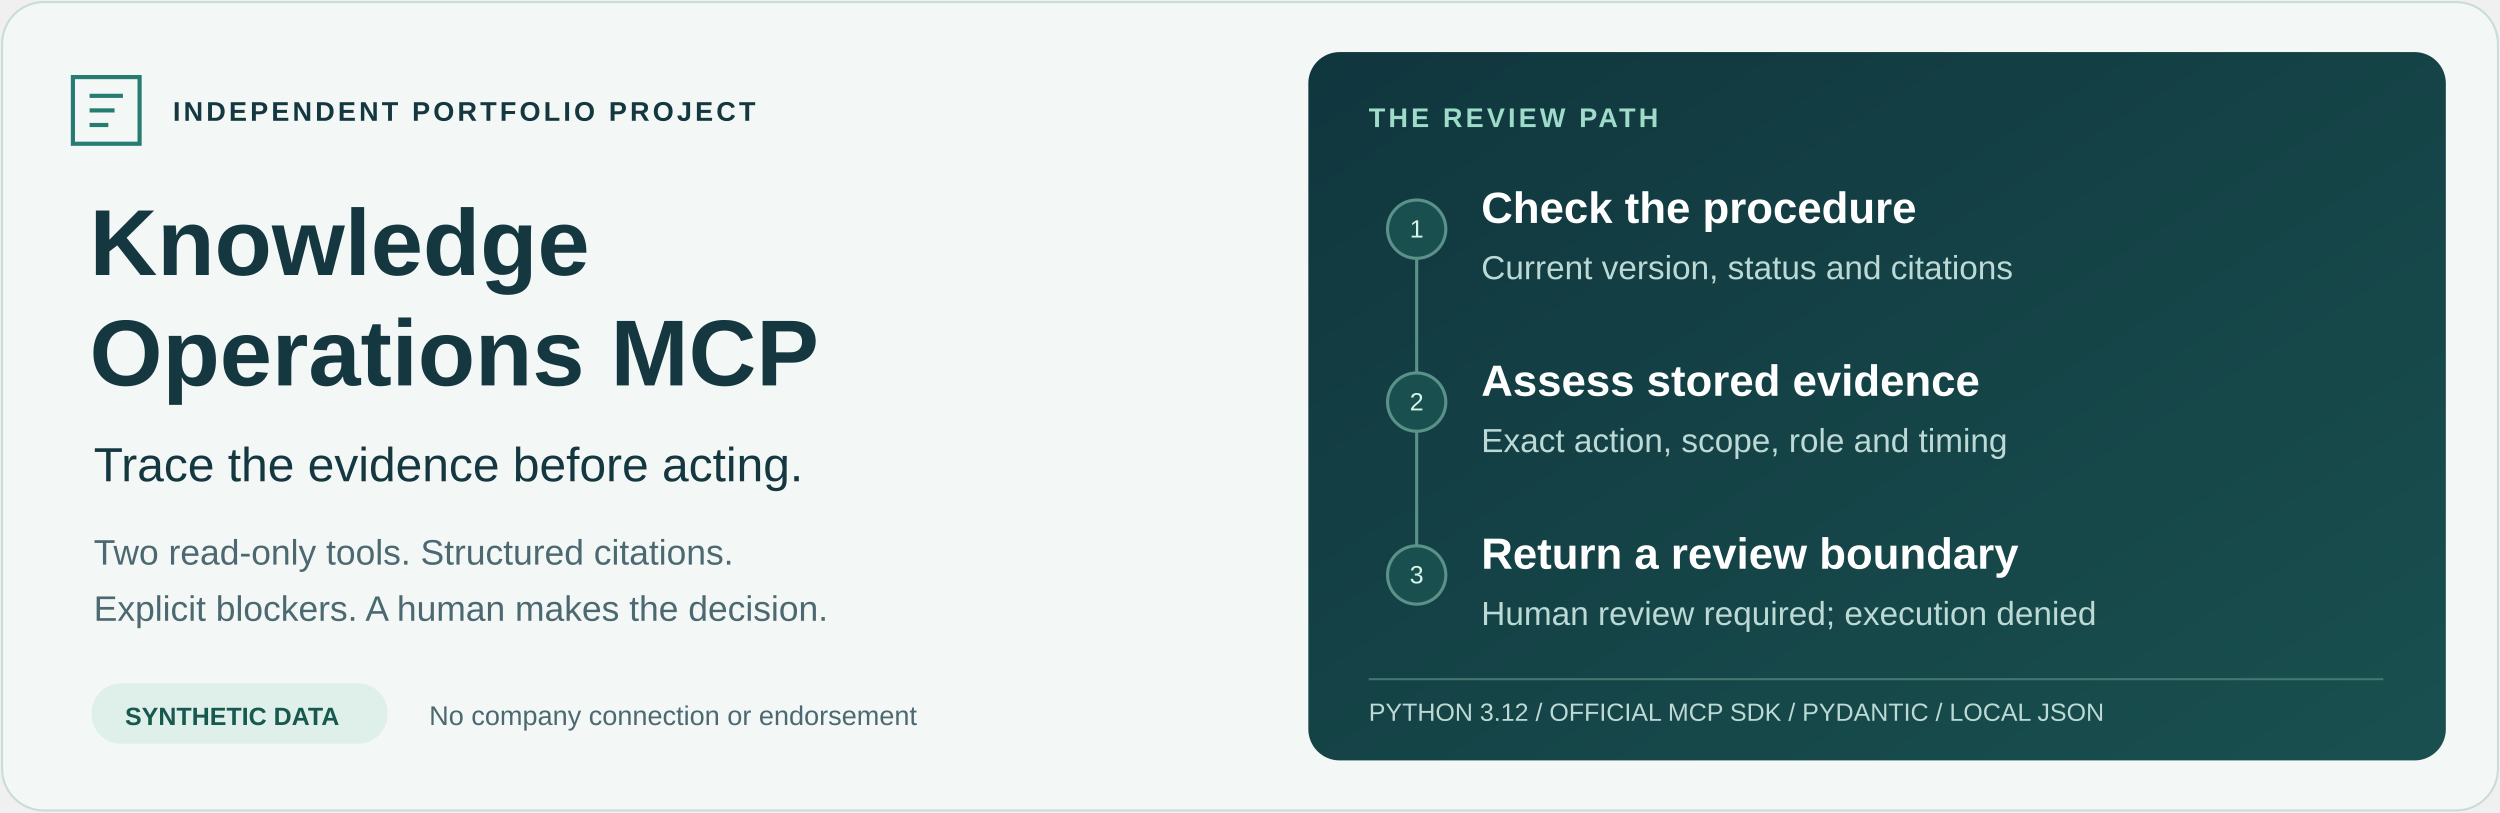
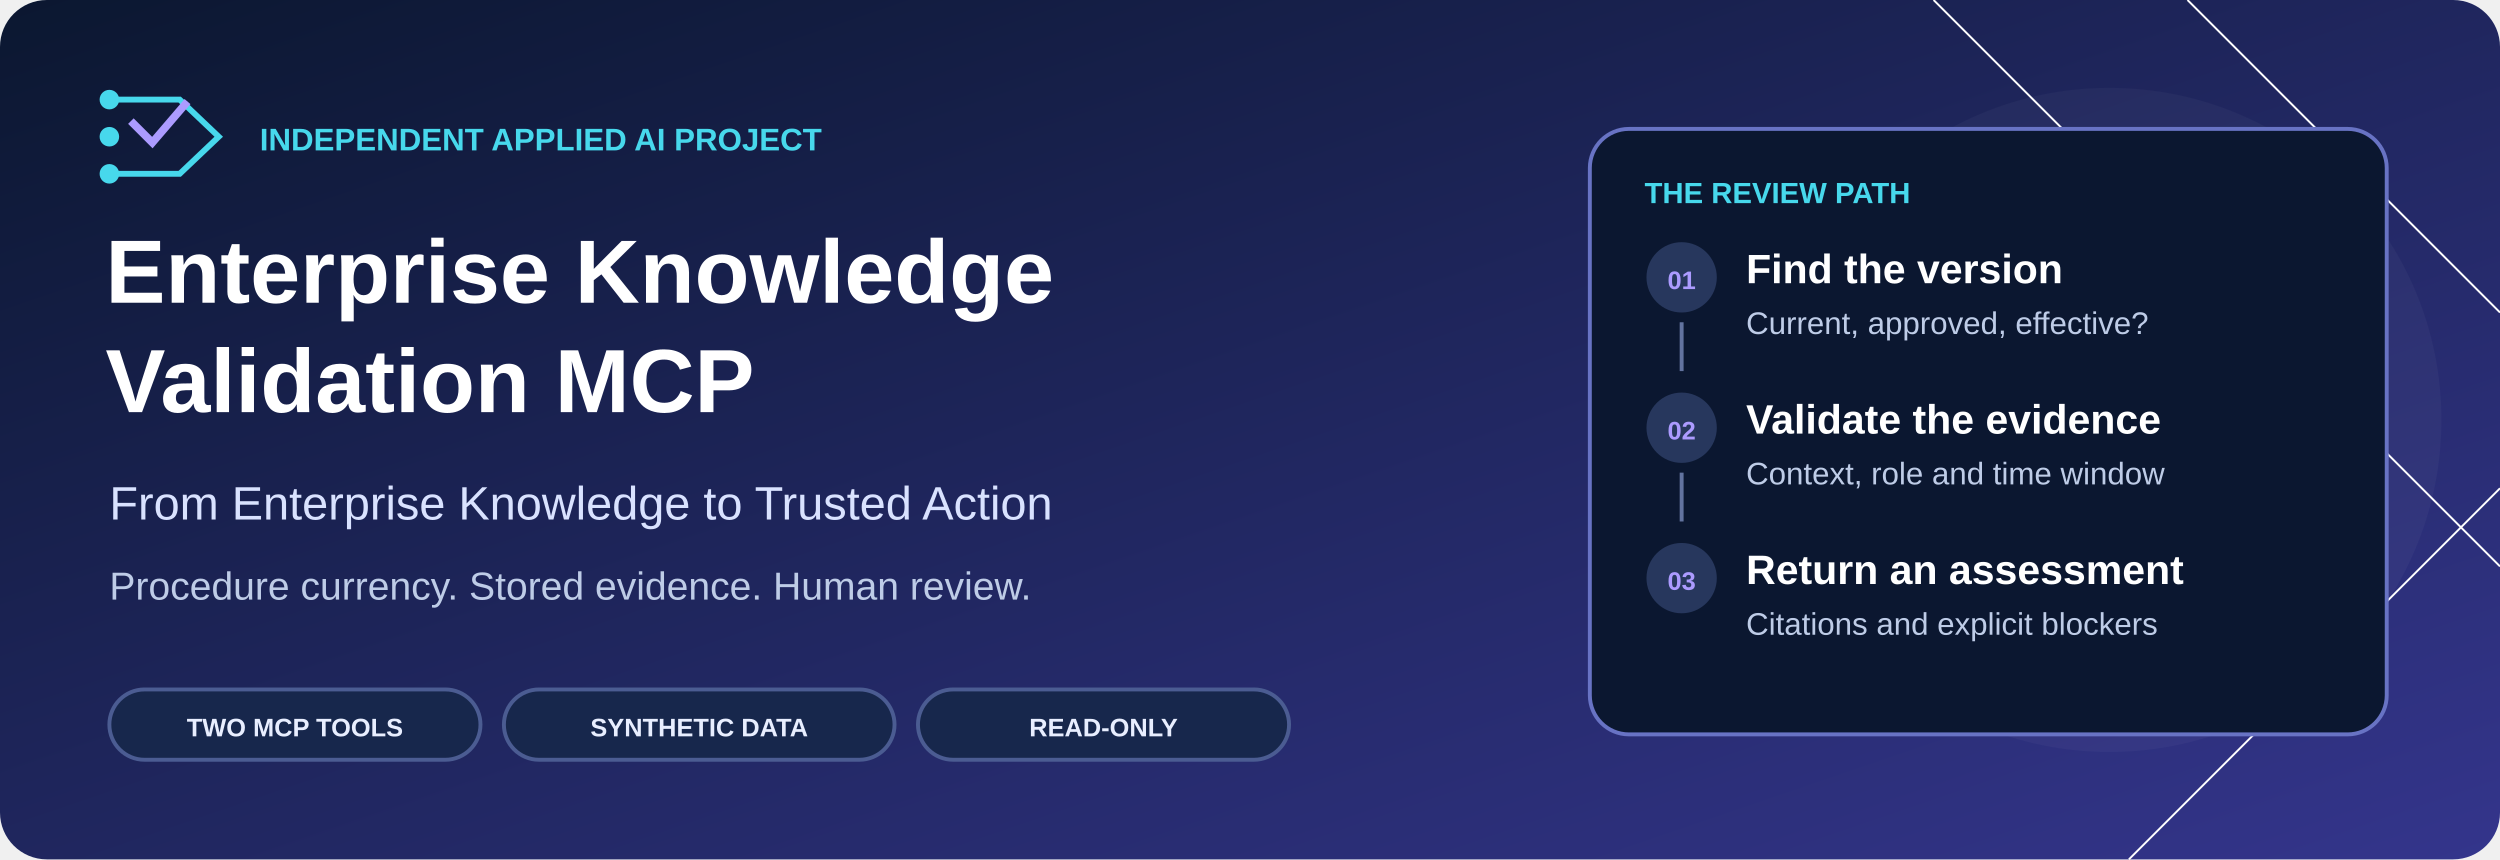
- <svg xmlns="http://www.w3.org/2000/svg" width="1200" height="390" viewBox="0 0 1200 390" role="img" aria-labelledby="title desc">
-   <style>text{font-family:Arial,Helvetica,sans-serif}.ink{fill:#153840}.muted{fill:#4c6870}.label{font-size:13px;font-weight:700;letter-spacing:1.5px}.copy{font-size:17px}.heading{font-size:22px;font-weight:700}</style>
+ <svg xmlns="http://www.w3.org/2000/svg" width="1280" height="440" viewBox="0 0 1280 440" role="img" aria-labelledby="title desc">
  <defs>
-     <linearGradient id="panel" x2="1" y2="1">
-       <stop stop-color="#10363e" />
-       <stop offset="1" stop-color="#19504f" />
+     <linearGradient id="bg" x1="0" y1="0" x2="1" y2="1">
+       <stop stop-color="#0b1730" />
+       <stop offset="1" stop-color="#34358c" />
    </linearGradient>
+     <linearGradient id="accent">
+       <stop stop-color="#47d8ec" />
+       <stop offset="1" stop-color="#ac9bff" />
+     </linearGradient>
+     <marker id="arrow" markerWidth="8" markerHeight="8" refX="6" refY="3" orient="auto-start-reverse">
+       <path d="M0 0L6 3L0 6Z" fill="#526580" />
+     </marker>
  </defs>
-   <rect x="1" y="1" width="1198" height="388" rx="20" fill="#f3f8f7" stroke="#cadbd8" />
-   <path d="M35 37h32v32H35z" fill="none" stroke="#267c71" stroke-width="2" />
-   <path d="M43 46h16M43 53h12M43 60h9" stroke="#267c71" stroke-width="2" />
-   <text x="83" y="58" class="label ink">INDEPENDENT PORTFOLIO PROJECT</text>
-   <text x="43" y="132" font-size="45" font-weight="700" class="ink">Knowledge</text>
-   <text x="43" y="185" font-size="45" font-weight="700" class="ink">Operations MCP</text>
-   <text x="45" y="231" font-size="23" class="ink">Trace the evidence before acting.</text>
-   <text x="45" y="271" font-size="17" class="muted">Two read-only tools. Structured citations.</text>
-   <text x="45" y="298" font-size="17" class="muted">Explicit blockers. A human makes the decision.</text>
-   <rect x="44" y="328" width="142" height="29" rx="14" fill="#dfefea" />
-   <text x="60" y="348" font-size="12" font-weight="700" fill="#18594f">SYNTHETIC DATA</text>
-   <text x="206" y="348" font-size="13" class="muted">No company connection or endorsement</text>
-   <rect x="628" y="25" width="546" height="340" rx="15" fill="url(#panel)" />
-   <text x="657" y="61" class="label" fill="#9edbc8">THE REVIEW PATH</text>
-   <g fill="none" stroke="#5a9189" stroke-width="1.5">
-     <path d="M680 110v165" />
-     <circle cx="680" cy="110" r="14" fill="#19504f" />
-     <circle cx="680" cy="193" r="14" fill="#19504f" />
-     <circle cx="680" cy="276" r="14" fill="#19504f" />
-   </g>
-   <g fill="#d7f4e8" font-size="12" text-anchor="middle">
-     <text x="680" y="114">1</text>
-     <text x="680" y="197">2</text>
-     <text x="680" y="280">3</text>
-   </g>
-   <text x="711" y="107" font-size="21" font-weight="700" fill="white">Check the procedure</text>
-   <text x="711" y="134" font-size="16" fill="#bcd9d5">Current version, status and citations</text>
-   <text x="711" y="190" font-size="21" font-weight="700" fill="white">Assess stored evidence</text>
-   <text x="711" y="217" font-size="16" fill="#bcd9d5">Exact action, scope, role and timing</text>
-   <text x="711" y="273" font-size="21" font-weight="700" fill="white">Return a review boundary</text>
-   <text x="711" y="300" font-size="16" fill="#bcd9d5">Human review required; execution denied</text>
-   <path d="M657 326h487" stroke="#42776f" />
-   <text x="657" y="346" font-size="12" fill="#bcd9d5">PYTHON 3.12 / OFFICIAL MCP SDK / PYDANTIC / LOCAL JSON</text>
+   <rect x="0" y="0" width="1280" height="440" rx="24" fill="#f4f7fc" />
+   <rect x="0" y="0" width="1280" height="440" rx="24" fill="url(#bg)" />
+   <path d="M1120 0L1280 160M990 0L1280 290M1090 440L1280 250" fill="none" stroke="#ffffff" stroke-width="1" />
+   <circle cx="1080" cy="215" r="170" fill="#ffffff" opacity=".035" />
+   <path d="M56 51H92L112 70L92 89H56" fill="none" stroke="#47d8ec" stroke-width="3" />
+   <path d="M67 62L78 73L96 52" fill="none" stroke="#ac9bff" stroke-width="4" />
+   <circle cx="56" cy="51" r="5" fill="#47d8ec" />
+   <circle cx="56" cy="70" r="5" fill="#47d8ec" />
+   <circle cx="56" cy="89" r="5" fill="#47d8ec" />
+   <text xml:space="preserve" x="133" y="77" fill="#47d8ec" font-family="Arial, Helvetica, sans-serif" font-size="16" font-weight="700">INDEPENDENT APPLIED AI PROJECT</text>
+   <text xml:space="preserve" x="54" y="155" fill="#ffffff" font-family="Arial, Helvetica, sans-serif" font-size="46" font-weight="700">Enterprise Knowledge</text>
+   <text xml:space="preserve" x="54" y="211" fill="#ffffff" font-family="Arial, Helvetica, sans-serif" font-size="46" font-weight="700">Validation MCP</text>
+   <text xml:space="preserve" x="56" y="266" fill="#d9e2ff" font-family="Arial, Helvetica, sans-serif" font-size="24" font-weight="400">From Enterprise Knowledge to Trusted Action</text>
+   <text xml:space="preserve" x="56" y="307" fill="#becce7" font-family="Arial, Helvetica, sans-serif" font-size="20" font-weight="400">Procedure currency. Stored evidence. Human review.</text>
+   <rect x="56" y="353" width="190" height="36" rx="18" fill="#17274c" stroke="#4b5c92" stroke-width="2" />
+   <text xml:space="preserve" x="151.0" y="377" fill="#e8eeff" font-family="Arial, Helvetica, sans-serif" font-size="13" font-weight="700" text-anchor="middle">TWO MCP TOOLS</text>
+   <rect x="258" y="353" width="200" height="36" rx="18" fill="#17274c" stroke="#4b5c92" stroke-width="2" />
+   <text xml:space="preserve" x="358.0" y="377" fill="#e8eeff" font-family="Arial, Helvetica, sans-serif" font-size="13" font-weight="700" text-anchor="middle">SYNTHETIC DATA</text>
+   <rect x="470" y="353" width="190" height="36" rx="18" fill="#17274c" stroke="#4b5c92" stroke-width="2" />
+   <text xml:space="preserve" x="565.0" y="377" fill="#e8eeff" font-family="Arial, Helvetica, sans-serif" font-size="13" font-weight="700" text-anchor="middle">READ-ONLY</text>
+   <rect x="814" y="66" width="408" height="310" rx="20" fill="#0b1730" stroke="#6873c4" stroke-width="2" />
+   <text xml:space="preserve" x="842" y="104" fill="#47d8ec" font-family="Arial, Helvetica, sans-serif" font-size="15" font-weight="700">THE REVIEW PATH</text>
+   <circle cx="861" cy="142" r="18" fill="#27375d" />
+   <text xml:space="preserve" x="861" y="148" fill="#ac9bff" font-family="Arial, Helvetica, sans-serif" font-size="13" font-weight="700" text-anchor="middle">01</text>
+   <text xml:space="preserve" x="894" y="145" fill="#ffffff" font-family="Arial, Helvetica, sans-serif" font-size="21" font-weight="700">Find the version</text>
+   <text xml:space="preserve" x="894" y="171" fill="#becce7" font-family="Arial, Helvetica, sans-serif" font-size="16" font-weight="400">Current, approved, effective?</text>
+   <circle cx="861" cy="219" r="18" fill="#27375d" />
+   <text xml:space="preserve" x="861" y="225" fill="#ac9bff" font-family="Arial, Helvetica, sans-serif" font-size="13" font-weight="700" text-anchor="middle">02</text>
+   <text xml:space="preserve" x="894" y="222" fill="#ffffff" font-family="Arial, Helvetica, sans-serif" font-size="21" font-weight="700">Validate the evidence</text>
+   <text xml:space="preserve" x="894" y="248" fill="#becce7" font-family="Arial, Helvetica, sans-serif" font-size="16" font-weight="400">Context, role and time window</text>
+   <circle cx="861" cy="296" r="18" fill="#27375d" />
+   <text xml:space="preserve" x="861" y="302" fill="#ac9bff" font-family="Arial, Helvetica, sans-serif" font-size="13" font-weight="700" text-anchor="middle">03</text>
+   <text xml:space="preserve" x="894" y="299" fill="#ffffff" font-family="Arial, Helvetica, sans-serif" font-size="21" font-weight="700">Return an assessment</text>
+   <text xml:space="preserve" x="894" y="325" fill="#becce7" font-family="Arial, Helvetica, sans-serif" font-size="16" font-weight="400">Citations and explicit blockers</text>
+   <path d="M861 165V190M861 242V267" fill="none" stroke="#62739f" stroke-width="2" />
</svg>
